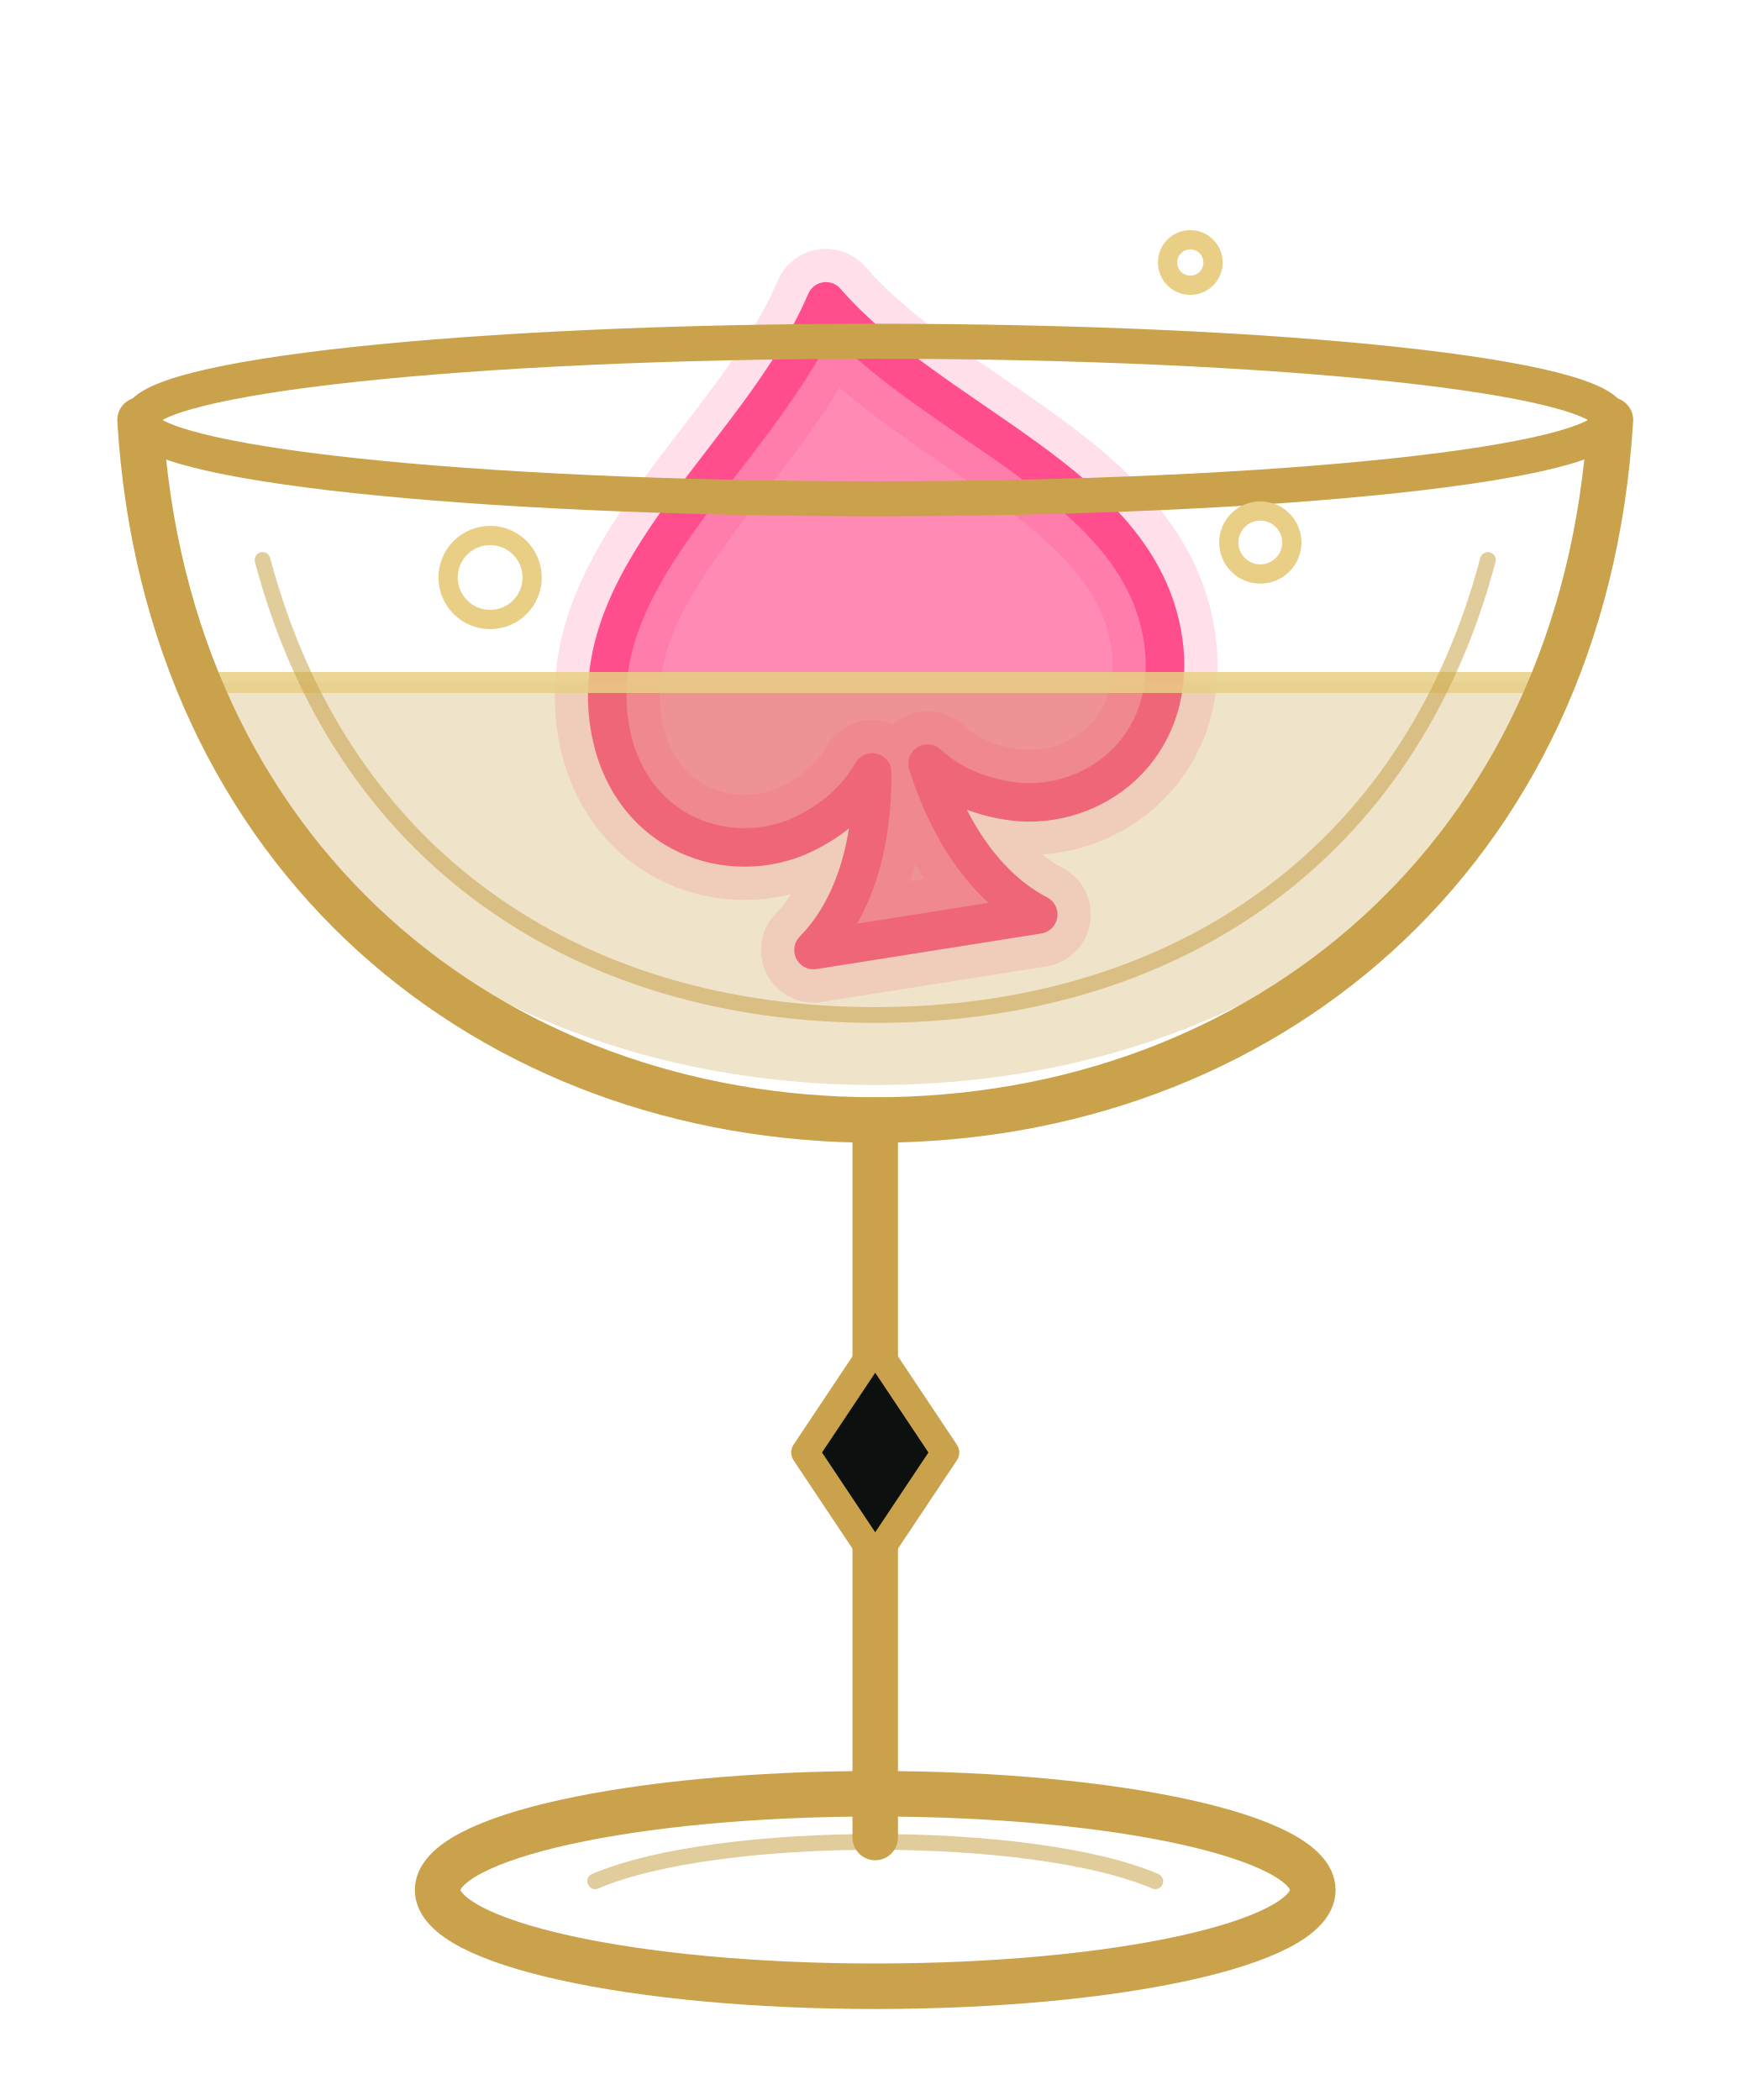
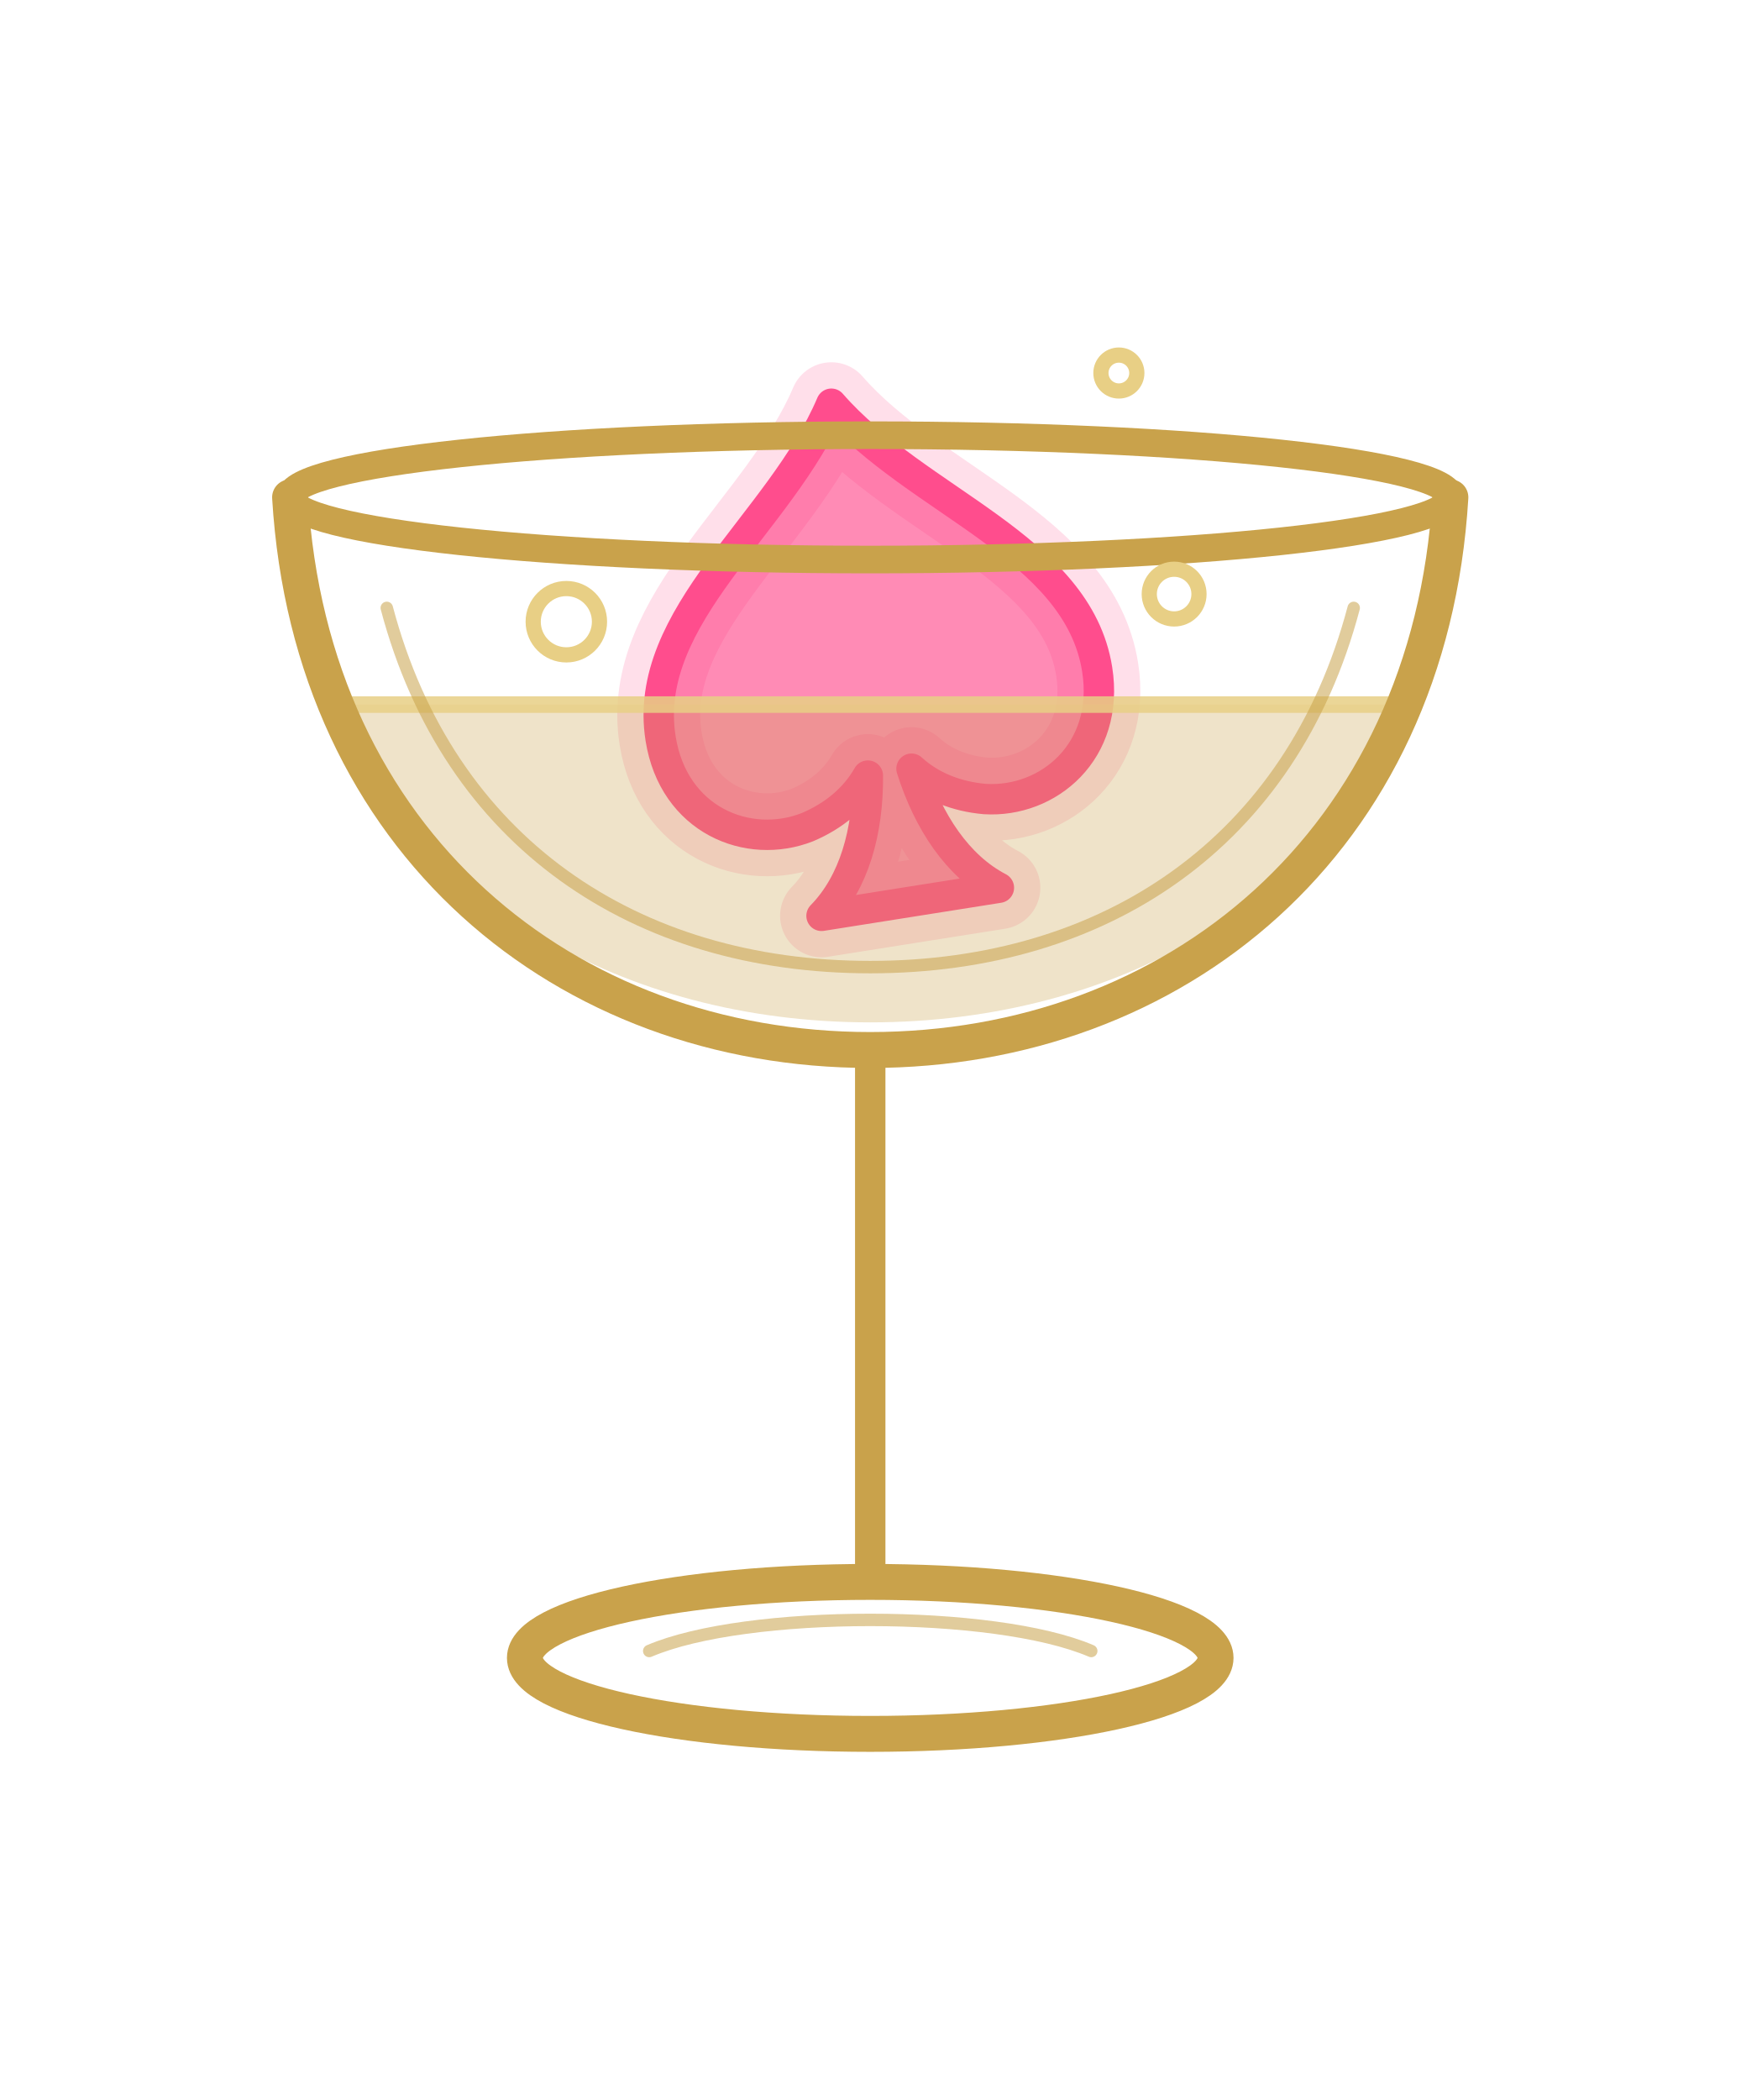
- <svg xmlns="http://www.w3.org/2000/svg" viewBox="0 0 100 120" width="100" height="120" role="img" aria-label="텍사스 홀덤 연습방 로고">
+ <svg xmlns="http://www.w3.org/2000/svg" viewBox="-13 -12 126 152" width="126" height="152" role="img" aria-label="Coupe Holdem 로고">
  <g fill="none" stroke-linecap="round" stroke-linejoin="round">
    <g transform="translate(50 35) rotate(-9)">
      <path d="M0-18C5-10 16-5 16 4C16 10 11 13 6.5 12C4.5 11.500 2.800 10.500 1.600 9C2.200 13 3.800 16.500 6.500 18.500L-6.500 18.500C-3.800 16.500-2.200 13-1.600 9C-2.800 10.500-4.500 11.500-6.500 12C-11 13-16 10-16 4C-16-5-5-10 0-18Z" stroke="#ff4d8d" stroke-width="6" opacity="0.18" />
      <path d="M0-18C5-10 16-5 16 4C16 10 11 13 6.5 12C4.5 11.500 2.800 10.500 1.600 9C2.200 13 3.800 16.500 6.500 18.500L-6.500 18.500C-3.800 16.500-2.200 13-1.600 9C-2.800 10.500-4.500 11.500-6.500 12C-11 13-16 10-16 4C-16-5-5-10 0-18Z" stroke="#ff4d8d" stroke-width="2.200" fill="#ff2d78" fill-opacity="0.55" />
    </g>
    <path d="M11.500 39C17 53 32 62 50 62S83 53 88.500 39Z" fill="#c9a24b" fill-opacity="0.30" />
    <path d="M11.500 39H88.500" stroke="#e8cf85" stroke-width="1.200" opacity="0.85" />
    <g stroke="#c9a24b">
      <path d="M8 24C9.500 49 28 64 50 64S90.500 49 92 24" stroke-width="2.600" />
      <ellipse cx="50" cy="24" rx="42" ry="4.500" stroke-width="2" />
      <path d="M15 32C19.500 49 33 58 50 58S80.500 49 85 32" stroke-width="0.900" opacity="0.55" />
-       <path d="M50 64V105" stroke-width="2.600" />
-       <path d="M50 77L54 83L50 89L46 83Z" stroke-width="1.600" fill="#0c100e" />
+       <path d="M50 64V102.500" stroke-width="2.200" />
      <ellipse cx="50" cy="108" rx="25" ry="5.500" stroke-width="2.600" />
      <path d="M34 107.500C41 104.500 59 104.500 66 107.500" stroke-width="0.900" opacity="0.55" />
    </g>
    <g stroke="#e8cf85" stroke-width="1.100">
      <circle cx="28" cy="33" r="2.400" />
      <circle cx="72" cy="31" r="1.800" />
      <circle cx="68" cy="15" r="1.300" />
    </g>
  </g>
</svg>
